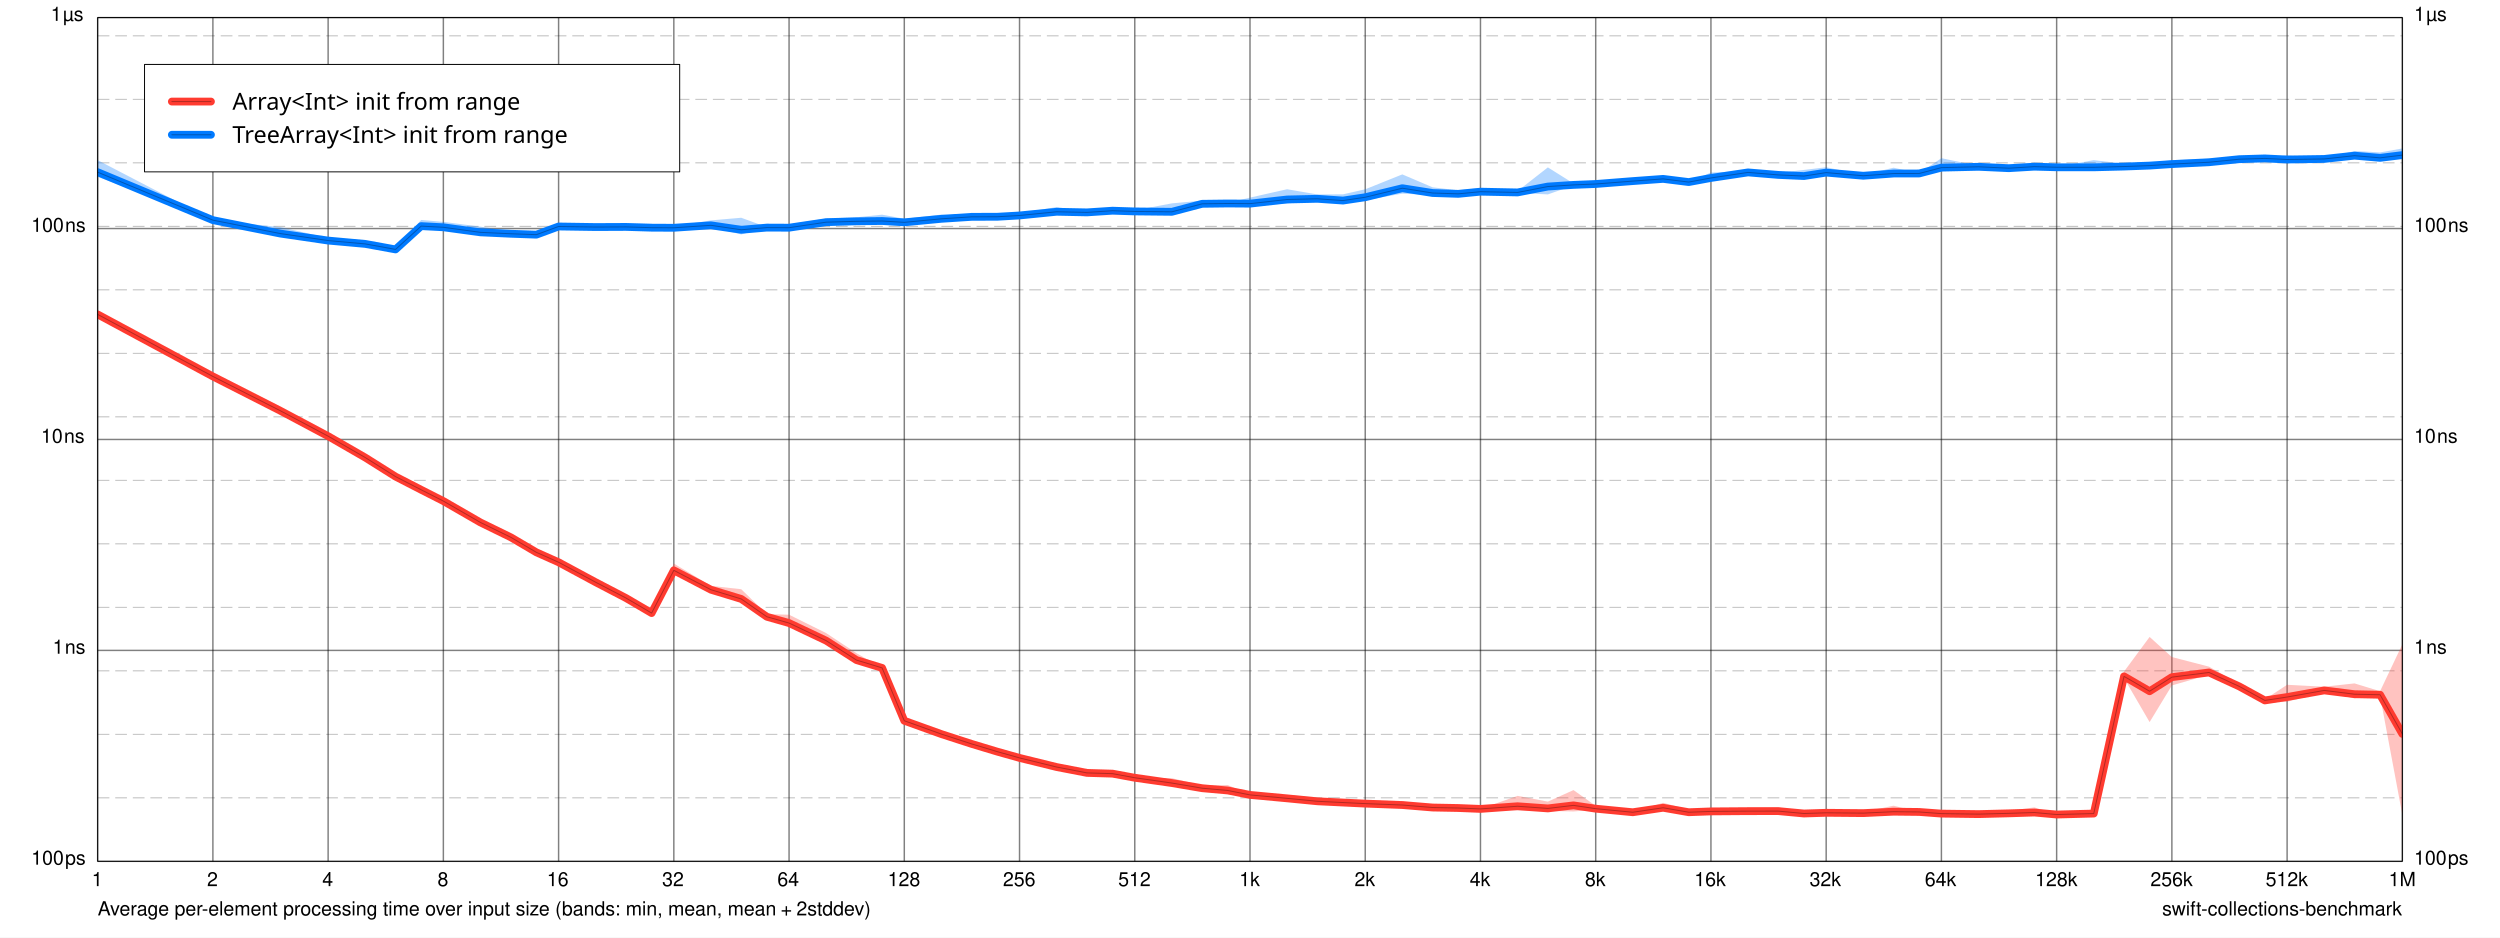
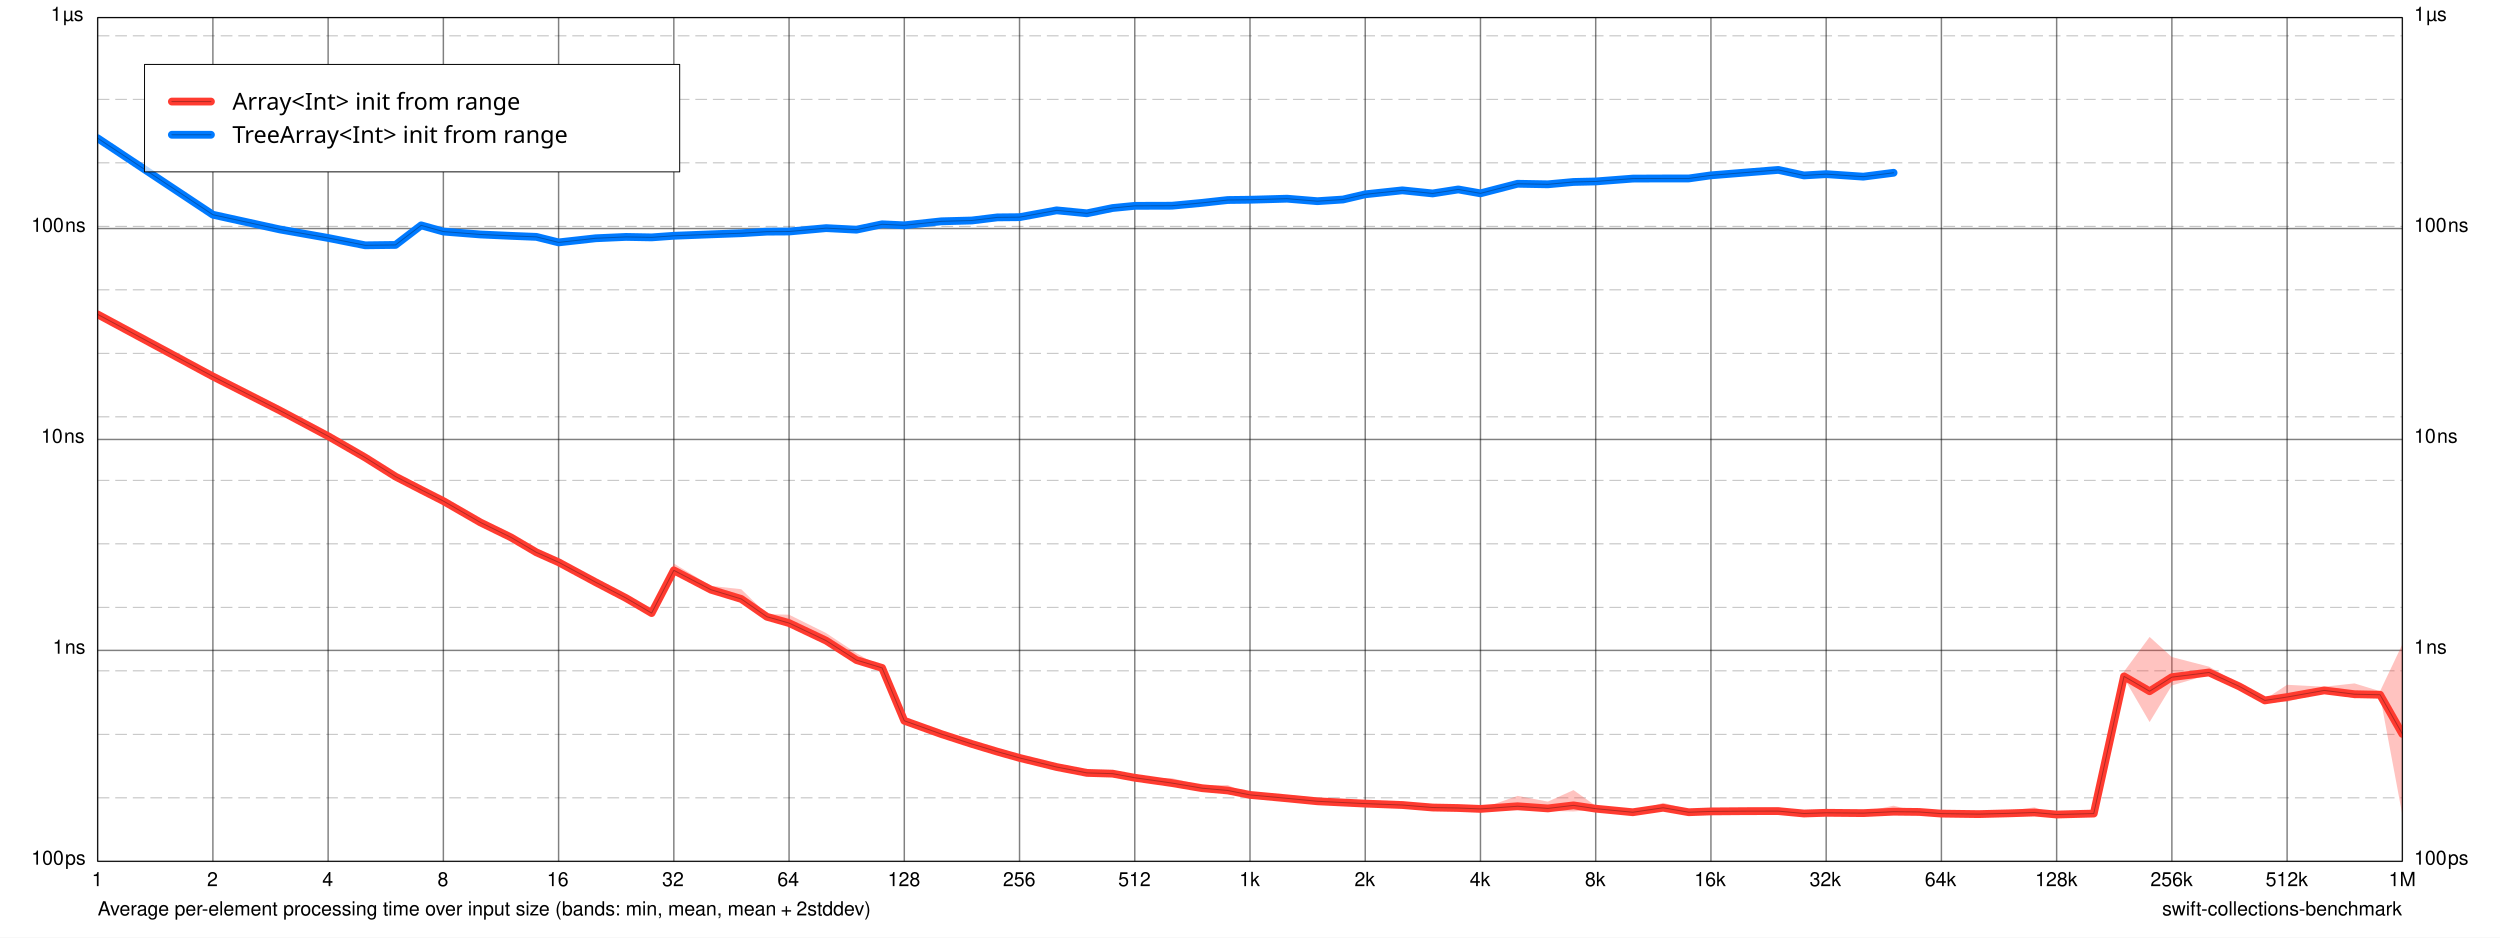
<svg xmlns="http://www.w3.org/2000/svg" xmlns:xlink="http://www.w3.org/1999/xlink" width="1280.0px" height="480.0px" viewBox="0.0 0.0 1280.0 480.0" version="1.1">
  <path d="M 0 0 L 0 480 L 1280 480 L 1280 0 z" fill="#FFFFFF" fill-opacity="1.0" stroke="none" />
  <text x="50" y="468.7" font-family="Helvetica" font-size="10" font-weight="normal" font-style="normal" fill="#000000" fill-opacity="1">Average per-element processing time over input size (bands: min, mean, mean + 2stddev)</text>
  <a xlink:href="https://github.com/apple/swift-collections-benchmark">
    <text x="1107" y="468.7" font-family="Helvetica" font-size="10" font-weight="normal" font-style="normal" fill="#000000" fill-opacity="1">swift-collections-benchmark</text>
  </a>
  <path d="M 50 9 L 50 441" fill="none" stroke-width="0.75" stroke="#000000" stroke-opacity="0.498" stroke-linecap="butt" stroke-linejoin="round" />
  <text x="47" y="453.7" font-family="Helvetica" font-size="10" font-weight="normal" font-style="normal" fill="#000000" fill-opacity="1">1</text>
  <path d="M 109 9 L 109 441" fill="none" stroke-width="0.75" stroke="#000000" stroke-opacity="0.498" stroke-linecap="butt" stroke-linejoin="round" />
  <text x="106" y="453.7" font-family="Helvetica" font-size="10" font-weight="normal" font-style="normal" fill="#000000" fill-opacity="1">2</text>
  <path d="M 168 9 L 168 441" fill="none" stroke-width="0.75" stroke="#000000" stroke-opacity="0.498" stroke-linecap="butt" stroke-linejoin="round" />
  <text x="165" y="453.7" font-family="Helvetica" font-size="10" font-weight="normal" font-style="normal" fill="#000000" fill-opacity="1">4</text>
  <path d="M 227 9 L 227 441" fill="none" stroke-width="0.75" stroke="#000000" stroke-opacity="0.498" stroke-linecap="butt" stroke-linejoin="round" />
  <text x="224" y="453.7" font-family="Helvetica" font-size="10" font-weight="normal" font-style="normal" fill="#000000" fill-opacity="1">8</text>
  <path d="M 286 9 L 286 441" fill="none" stroke-width="0.75" stroke="#000000" stroke-opacity="0.498" stroke-linecap="butt" stroke-linejoin="round" />
  <text x="280" y="453.7" font-family="Helvetica" font-size="10" font-weight="normal" font-style="normal" fill="#000000" fill-opacity="1">16</text>
  <path d="M 345 9 L 345 441" fill="none" stroke-width="0.75" stroke="#000000" stroke-opacity="0.498" stroke-linecap="butt" stroke-linejoin="round" />
  <text x="339" y="453.7" font-family="Helvetica" font-size="10" font-weight="normal" font-style="normal" fill="#000000" fill-opacity="1">32</text>
  <path d="M 404 9 L 404 441" fill="none" stroke-width="0.75" stroke="#000000" stroke-opacity="0.498" stroke-linecap="butt" stroke-linejoin="round" />
  <text x="398" y="453.7" font-family="Helvetica" font-size="10" font-weight="normal" font-style="normal" fill="#000000" fill-opacity="1">64</text>
  <path d="M 463 9 L 463 441" fill="none" stroke-width="0.75" stroke="#000000" stroke-opacity="0.498" stroke-linecap="butt" stroke-linejoin="round" />
  <text x="454.5" y="453.7" font-family="Helvetica" font-size="10" font-weight="normal" font-style="normal" fill="#000000" fill-opacity="1">128</text>
  <path d="M 522 9 L 522 441" fill="none" stroke-width="0.75" stroke="#000000" stroke-opacity="0.498" stroke-linecap="butt" stroke-linejoin="round" />
  <text x="513.5" y="453.7" font-family="Helvetica" font-size="10" font-weight="normal" font-style="normal" fill="#000000" fill-opacity="1">256</text>
  <path d="M 581 9 L 581 441" fill="none" stroke-width="0.75" stroke="#000000" stroke-opacity="0.498" stroke-linecap="butt" stroke-linejoin="round" />
  <text x="572.5" y="453.7" font-family="Helvetica" font-size="10" font-weight="normal" font-style="normal" fill="#000000" fill-opacity="1">512</text>
  <path d="M 640 9 L 640 441" fill="none" stroke-width="0.75" stroke="#000000" stroke-opacity="0.498" stroke-linecap="butt" stroke-linejoin="round" />
  <text x="634.5" y="453.7" font-family="Helvetica" font-size="10" font-weight="normal" font-style="normal" fill="#000000" fill-opacity="1">1k</text>
  <path d="M 699 9 L 699 441" fill="none" stroke-width="0.75" stroke="#000000" stroke-opacity="0.498" stroke-linecap="butt" stroke-linejoin="round" />
  <text x="693.5" y="453.7" font-family="Helvetica" font-size="10" font-weight="normal" font-style="normal" fill="#000000" fill-opacity="1">2k</text>
  <path d="M 758 9 L 758 441" fill="none" stroke-width="0.75" stroke="#000000" stroke-opacity="0.498" stroke-linecap="butt" stroke-linejoin="round" />
  <text x="752.5" y="453.7" font-family="Helvetica" font-size="10" font-weight="normal" font-style="normal" fill="#000000" fill-opacity="1">4k</text>
  <path d="M 817 9 L 817 441" fill="none" stroke-width="0.75" stroke="#000000" stroke-opacity="0.498" stroke-linecap="butt" stroke-linejoin="round" />
  <text x="811.5" y="453.7" font-family="Helvetica" font-size="10" font-weight="normal" font-style="normal" fill="#000000" fill-opacity="1">8k</text>
  <path d="M 876 9 L 876 441" fill="none" stroke-width="0.75" stroke="#000000" stroke-opacity="0.498" stroke-linecap="butt" stroke-linejoin="round" />
  <text x="867.5" y="453.7" font-family="Helvetica" font-size="10" font-weight="normal" font-style="normal" fill="#000000" fill-opacity="1">16k</text>
  <path d="M 935 9 L 935 441" fill="none" stroke-width="0.75" stroke="#000000" stroke-opacity="0.498" stroke-linecap="butt" stroke-linejoin="round" />
  <text x="926.5" y="453.7" font-family="Helvetica" font-size="10" font-weight="normal" font-style="normal" fill="#000000" fill-opacity="1">32k</text>
  <path d="M 994 9 L 994 441" fill="none" stroke-width="0.75" stroke="#000000" stroke-opacity="0.498" stroke-linecap="butt" stroke-linejoin="round" />
  <text x="985.5" y="453.7" font-family="Helvetica" font-size="10" font-weight="normal" font-style="normal" fill="#000000" fill-opacity="1">64k</text>
  <path d="M 1053 9 L 1053 441" fill="none" stroke-width="0.75" stroke="#000000" stroke-opacity="0.498" stroke-linecap="butt" stroke-linejoin="round" />
  <text x="1042" y="453.7" font-family="Helvetica" font-size="10" font-weight="normal" font-style="normal" fill="#000000" fill-opacity="1">128k</text>
  <path d="M 1112 9 L 1112 441" fill="none" stroke-width="0.75" stroke="#000000" stroke-opacity="0.498" stroke-linecap="butt" stroke-linejoin="round" />
  <text x="1101" y="453.7" font-family="Helvetica" font-size="10" font-weight="normal" font-style="normal" fill="#000000" fill-opacity="1">256k</text>
  <path d="M 1171 9 L 1171 441" fill="none" stroke-width="0.75" stroke="#000000" stroke-opacity="0.498" stroke-linecap="butt" stroke-linejoin="round" />
  <text x="1160" y="453.7" font-family="Helvetica" font-size="10" font-weight="normal" font-style="normal" fill="#000000" fill-opacity="1">512k</text>
  <path d="M 1230 9 L 1230 441" fill="none" stroke-width="0.75" stroke="#000000" stroke-opacity="0.498" stroke-linecap="butt" stroke-linejoin="round" />
  <text x="1223" y="453.7" font-family="Helvetica" font-size="10" font-weight="normal" font-style="normal" fill="#000000" fill-opacity="1">1M</text>
  <path d="M 50 441 L 1230 441" fill="none" stroke-width="0.75" stroke="#000000" stroke-opacity="0.498" stroke-linecap="butt" stroke-linejoin="round" />
  <text x="16" y="442.7" font-family="Helvetica" font-size="10" font-weight="normal" font-style="normal" fill="#000000" fill-opacity="1">100 ps</text>
  <text x="1236" y="442.7" font-family="Helvetica" font-size="10" font-weight="normal" font-style="normal" fill="#000000" fill-opacity="1">100 ps</text>
  <path d="M 50 333 L 1230 333" fill="none" stroke-width="0.75" stroke="#000000" stroke-opacity="0.498" stroke-linecap="butt" stroke-linejoin="round" />
  <text x="27" y="334.7" font-family="Helvetica" font-size="10" font-weight="normal" font-style="normal" fill="#000000" fill-opacity="1">1 ns</text>
  <text x="1236" y="334.7" font-family="Helvetica" font-size="10" font-weight="normal" font-style="normal" fill="#000000" fill-opacity="1">1 ns</text>
  <path d="M 50 225 L 1230 225" fill="none" stroke-width="0.75" stroke="#000000" stroke-opacity="0.498" stroke-linecap="butt" stroke-linejoin="round" />
  <text x="21" y="226.7" font-family="Helvetica" font-size="10" font-weight="normal" font-style="normal" fill="#000000" fill-opacity="1">10 ns</text>
  <text x="1236" y="226.7" font-family="Helvetica" font-size="10" font-weight="normal" font-style="normal" fill="#000000" fill-opacity="1">10 ns</text>
  <path d="M 50 117 L 1230 117" fill="none" stroke-width="0.75" stroke="#000000" stroke-opacity="0.498" stroke-linecap="butt" stroke-linejoin="round" />
  <text x="16" y="118.7" font-family="Helvetica" font-size="10" font-weight="normal" font-style="normal" fill="#000000" fill-opacity="1">100 ns</text>
  <text x="1236" y="118.7" font-family="Helvetica" font-size="10" font-weight="normal" font-style="normal" fill="#000000" fill-opacity="1">100 ns</text>
  <path d="M 50 9 L 1230 9" fill="none" stroke-width="0.75" stroke="#000000" stroke-opacity="0.498" stroke-linecap="butt" stroke-linejoin="round" />
  <text x="26" y="10.7" font-family="Helvetica" font-size="10" font-weight="normal" font-style="normal" fill="#000000" fill-opacity="1">1 µs</text>
  <text x="1236" y="10.7" font-family="Helvetica" font-size="10" font-weight="normal" font-style="normal" fill="#000000" fill-opacity="1">1 µs</text>
  <path d="M 50 408.49 L 1230 408.49" fill="none" stroke-width="0.5" stroke="#000000" stroke-opacity="0.259" stroke-linecap="butt" stroke-linejoin="round" stroke-dasharray="6 3" stroke-dashoffset="0" />
  <path d="M 50 375.98 L 1230 375.98" fill="none" stroke-width="0.5" stroke="#000000" stroke-opacity="0.259" stroke-linecap="butt" stroke-linejoin="round" stroke-dasharray="6 3" stroke-dashoffset="0" />
  <path d="M 50 343.47 L 1230 343.47" fill="none" stroke-width="0.5" stroke="#000000" stroke-opacity="0.259" stroke-linecap="butt" stroke-linejoin="round" stroke-dasharray="6 3" stroke-dashoffset="0" />
  <path d="M 50 310.96 L 1230 310.96" fill="none" stroke-width="0.5" stroke="#000000" stroke-opacity="0.259" stroke-linecap="butt" stroke-linejoin="round" stroke-dasharray="6 3" stroke-dashoffset="0" />
  <path d="M 50 278.44 L 1230 278.44" fill="none" stroke-width="0.5" stroke="#000000" stroke-opacity="0.259" stroke-linecap="butt" stroke-linejoin="round" stroke-dasharray="6 3" stroke-dashoffset="0" />
  <path d="M 50 245.93 L 1230 245.93" fill="none" stroke-width="0.5" stroke="#000000" stroke-opacity="0.259" stroke-linecap="butt" stroke-linejoin="round" stroke-dasharray="6 3" stroke-dashoffset="0" />
  <path d="M 50 213.42 L 1230 213.42" fill="none" stroke-width="0.5" stroke="#000000" stroke-opacity="0.259" stroke-linecap="butt" stroke-linejoin="round" stroke-dasharray="6 3" stroke-dashoffset="0" />
  <path d="M 50 180.91 L 1230 180.91" fill="none" stroke-width="0.5" stroke="#000000" stroke-opacity="0.259" stroke-linecap="butt" stroke-linejoin="round" stroke-dasharray="6 3" stroke-dashoffset="0" />
  <path d="M 50 148.4 L 1230 148.4" fill="none" stroke-width="0.5" stroke="#000000" stroke-opacity="0.259" stroke-linecap="butt" stroke-linejoin="round" stroke-dasharray="6 3" stroke-dashoffset="0" />
  <path d="M 50 115.89 L 1230 115.89" fill="none" stroke-width="0.5" stroke="#000000" stroke-opacity="0.259" stroke-linecap="butt" stroke-linejoin="round" stroke-dasharray="6 3" stroke-dashoffset="0" />
  <path d="M 50 83.376 L 1230 83.376" fill="none" stroke-width="0.5" stroke="#000000" stroke-opacity="0.259" stroke-linecap="butt" stroke-linejoin="round" stroke-dasharray="6 3" stroke-dashoffset="0" />
  <path d="M 50 50.865 L 1230 50.865" fill="none" stroke-width="0.5" stroke="#000000" stroke-opacity="0.259" stroke-linecap="butt" stroke-linejoin="round" stroke-dasharray="6 3" stroke-dashoffset="0" />
  <path d="M 50 18.354 L 1230 18.354" fill="none" stroke-width="0.5" stroke="#000000" stroke-opacity="0.259" stroke-linecap="butt" stroke-linejoin="round" stroke-dasharray="6 3" stroke-dashoffset="0" />
  <path d="M 74 33 L 74 88 L 348 88 L 348 33 z" fill="#FFFFFF" fill-opacity="1.0" stroke="none" />
  <clipPath id="clip-0">
    <path d="M 50 9 L 50 441 L 1230 441 L 1230 9 z" />
  </clipPath>
  <g clip-path="url(#clip-0)">
-     <path d="M 50 81.996L 109 112.7L 143.51 116.29L 168 121.84L 186.99 123.52L 202.51 127.32L 215.63 112.61L 227 113.6L 245.99 116.05L 261.51 118.24L 274.63 119.43L 286 115.2L 304.99 114.73L 320.51 114.55L 333.63 114.63L 345 115.87L 363.99 112.84L 379.51 111.49L 392.63 116.29L 404 114.9L 422.99 111.89L 438.51 111.25L 451.63 109.91L 463 112.01L 481.99 109.88L 497.51 110.72L 510.63 109.75L 522 109.14L 540.99 106.02L 556.51 108.66L 569.63 106.97L 581 107.71L 599.99 104.12L 615.51 102.7L 628.63 103.87L 640 101.17L 658.99 96.883L 674.51 99.552L 687.63 99.498L 699 96.912L 717.99 89.288L 733.51 95.913L 746.63 97.448L 758 96.293L 776.99 97.845L 792.51 85.702L 805.63 93.912L 817 92.477L 835.99 91.39L 851.51 90.171L 864.63 93.116L 876 88.351L 894.99 87.547L 910.51 88.453L 923.63 86.999L 935 85.635L 953.99 89.579L 969.51 85.863L 982.63 88.688L 994 80.991L 1013 84.918L 1028.5 85.048L 1041.6 85.182L 1053 85.367L 1072 81.997L 1087.5 83.834L 1100.6 83.5L 1112 82.015L 1131 81.31L 1146.5 80.648L 1159.6 81.04L 1171 79.554L 1190 81.001L 1205.5 77.318L 1218.6 78.036L 1230 76.004L 1230 80.678L 1218.6 81.846L 1205.5 80.574L 1190 81.522L 1171 82.438L 1159.6 81.136L 1146.5 81.811L 1131 83.704L 1112 84.737L 1100.6 85.245L 1087.5 85.791L 1072 87.029L 1053 85.741L 1041.6 85.381L 1028.5 86.494L 1013 85.566L 994 87.663L 982.63 88.86L 969.51 89.946L 953.99 90.129L 935 89.379L 923.63 91.304L 910.51 89.95L 894.99 88.529L 876 92.136L 864.63 93.259L 851.51 92.098L 835.99 93.199L 817 94.836L 805.63 94.939L 792.51 99.54L 776.99 98.773L 758 98.809L 746.63 99.902L 733.51 99.892L 717.99 99.149L 699 102.52L 687.63 103.87L 674.51 102.59L 658.99 104.15L 640 105.4L 628.63 104.3L 615.51 104.95L 599.99 110.08L 581 108.44L 569.63 108.21L 556.51 108.77L 540.99 109.3L 522 110.74L 510.63 111.42L 497.51 111.13L 481.99 112.82L 463 114.5L 451.63 114.35L 438.51 114.06L 422.99 114.43L 404 117.18L 392.63 116.62L 379.51 120.03L 363.99 116.29L 345 116.88L 333.63 117.27L 320.51 116.76L 304.99 116.8L 286 116.22L 274.63 120.4L 261.51 120.2L 245.99 120.03L 227 117.39L 215.63 116.94L 202.51 127.83L 186.99 125.36L 168 123.66L 143.51 120.8L 109 112.71L 50 90.53" fill="#007AFF" fill-opacity="0.302" stroke="none" />
+     <path d="M 50 70.775L 109 109.94L 143.51 117.52L 168 121.83L 186.99 125.6L 202.51 125.4L 215.63 115.38L 227 118.56L 245.99 120.05L 261.51 120.75L 274.63 121.28L 286 124.11L 304.99 121.99L 320.51 121.3L 333.63 121.54L 345 120.72L 363.99 119.98L 379.51 119.41L 392.63 118.6L 404 118.53L 422.99 116.8L 438.51 117.59L 451.63 114.84L 463 115.36L 481.99 113.31L 497.51 112.9L 510.63 111.3L 522 111.19L 540.99 107.7L 556.51 109.21L 569.63 106.51L 581 105.39L 599.99 105.33L 615.51 103.86L 628.63 102.41L 640 102.27L 658.99 101.73L 674.51 103.01L 687.63 102.15L 699 99.486L 717.99 97.456L 733.51 99.041L 746.63 96.994L 758 98.994L 776.99 94.083L 792.51 94.368L 805.63 93.168L 817 92.902L 835.99 91.442L 851.51 91.375L 864.63 91.374L 876 89.776L 894.99 88.242L 910.51 86.996L 923.63 89.826L 935 89.156L 953.99 90.453L 969.51 88.46L 969.51 88.46L 953.99 90.453L 935 89.156L 923.63 89.826L 910.51 86.996L 894.99 88.242L 876 89.776L 864.63 91.374L 851.51 91.375L 835.99 91.442L 817 92.902L 805.63 93.168L 792.51 94.368L 776.99 94.083L 758 98.994L 746.63 96.994L 733.51 99.041L 717.99 97.456L 699 99.486L 687.63 102.15L 674.51 103.01L 658.99 101.73L 640 102.27L 628.63 102.41L 615.51 103.86L 599.99 105.33L 581 105.39L 569.63 106.51L 556.51 109.21L 540.99 107.7L 522 111.19L 510.63 111.3L 497.51 112.9L 481.99 113.31L 463 115.36L 451.63 114.84L 438.51 117.59L 422.99 116.8L 404 118.53L 392.63 118.6L 379.51 119.41L 363.99 119.98L 345 120.72L 333.63 121.54L 320.51 121.3L 304.99 121.99L 286 124.11L 274.63 121.28L 261.51 120.75L 245.99 120.05L 227 118.56L 215.63 115.38L 202.51 125.4L 186.99 125.6L 168 121.83L 143.51 117.52L 109 109.94L 50 70.775" fill="#007AFF" fill-opacity="0.302" stroke="none" />
    <path d="M 50 160.97L 109 192.04L 143.51 209.63L 168 222.65L 186.99 233.59L 202.51 244.02L 215.63 250.77L 227 256.55L 245.99 267.5L 261.51 275.09L 274.63 282.8L 286 287.22L 304.99 298.11L 320.51 306.2L 333.63 312.59L 345 288.54L 363.99 299.97L 379.51 301.68L 392.63 314.43L 404 314.73L 422.99 324.14L 438.51 334.44L 451.63 341.97L 463 368.57L 481.99 375.86L 497.51 380.89L 510.63 384.85L 522 388.05L 540.99 392.72L 556.51 395.17L 569.63 396.1L 581 398.21L 599.99 398.42L 615.51 402.12L 628.63 401.96L 640 406.86L 658.99 408.1L 674.51 410.26L 687.63 410.1L 699 410.45L 717.99 410.23L 733.51 413.1L 746.63 413.21L 758 414.16L 776.99 407.49L 792.51 410.43L 805.63 404.52L 817 412.6L 835.99 415.85L 851.51 411.03L 864.63 414.46L 876 415.11L 894.99 413.72L 910.51 413.45L 923.63 415.39L 935 414.28L 953.99 415.7L 969.51 412.52L 982.63 415.68L 994 415.98L 1013 416.8L 1028.5 415.12L 1041.6 413.38L 1053 416.96L 1072 415.48L 1087.5 343.84L 1100.6 326.11L 1112 336.41L 1131 341.32L 1146.5 350.18L 1159.6 358.09L 1171 350.61L 1190 351.6L 1205.5 349.9L 1218.6 353.9L 1230 329.9L 1230 417.17L 1218.6 356.36L 1205.5 357.54L 1190 354.17L 1171 359.31L 1159.6 358.81L 1146.5 351.91L 1131 345.4L 1112 350.96L 1100.6 369.71L 1087.5 347.2L 1072 416.92L 1053 417.07L 1041.6 416.98L 1028.5 416.91L 1013 416.84L 994 416.77L 982.63 415.73L 969.51 416.71L 953.99 416.54L 935 416.83L 923.63 416.91L 910.51 415.96L 894.99 415.86L 876 415.56L 864.63 416.37L 851.51 414.5L 835.99 415.88L 817 414.56L 805.63 415.47L 792.51 415.2L 776.99 414.83L 758 414.16L 746.63 413.88L 733.51 413.58L 717.99 412.88L 699 411.8L 687.63 411.19L 674.51 410.26L 658.99 408.98L 640 407.03L 628.63 405.74L 615.51 404.08L 599.99 401.84L 581 398.21L 569.63 396.11L 556.51 395.92L 540.99 392.72L 522 388.05L 510.63 384.85L 497.51 380.89L 481.99 375.86L 463 369.2L 451.63 341.97L 438.51 339.26L 422.99 329.47L 404 320.62L 392.63 316.27L 379.51 308.56L 363.99 302.64L 345 293.31L 333.63 314.36L 320.51 306.2L 304.99 298.11L 286 288.12L 274.63 282.8L 261.51 275.09L 245.99 267.5L 227 256.55L 215.63 250.77L 202.51 244.02L 186.99 234.5L 168 223.56L 143.51 210.54L 109 192.98L 50 160.97" fill="#FF3B30" fill-opacity="0.302" stroke="none" />
-     <path d="M 50 88.147L 109 112.71L 143.51 119.58L 168 123.17L 186.99 124.88L 202.51 127.7L 215.63 115.77L 227 116.37L 245.99 118.96L 261.51 119.68L 274.63 120.15L 286 115.96L 304.99 116.25L 320.51 116.18L 333.63 116.57L 345 116.62L 363.99 115.36L 379.51 117.64L 392.63 116.53L 404 116.58L 422.99 113.75L 438.51 113.31L 451.63 113.15L 463 113.84L 481.99 112.03L 497.51 111.02L 510.63 110.98L 522 110.32L 540.99 108.42L 556.51 108.74L 569.63 107.88L 581 108.25L 599.99 108.45L 615.51 104.35L 628.63 104.18L 640 104.26L 658.99 102.14L 674.51 101.78L 687.63 102.69L 699 100.99L 717.99 96.366L 733.51 98.819L 746.63 99.248L 758 98.138L 776.99 98.529L 792.51 95.513L 805.63 94.668L 817 94.209L 835.99 92.72L 851.51 91.587L 864.63 93.222L 876 91.118L 894.99 88.271L 910.51 89.554L 923.63 90.141L 935 88.372L 953.99 89.985L 969.51 88.845L 982.63 88.815L 994 85.827L 1013 85.395L 1028.5 86.112L 1041.6 85.329L 1053 85.643L 1072 85.662L 1087.5 85.271L 1100.6 84.783L 1112 84.01L 1131 83.067L 1146.5 81.504L 1159.6 81.111L 1171 81.667L 1190 81.385L 1205.5 79.701L 1218.6 80.821L 1230 79.412" fill="none" stroke-width="4" stroke="#007AFF" stroke-opacity="1" stroke-linecap="round" stroke-linejoin="round" />
+     <path d="M 50 70.775L 109 109.94L 143.51 117.52L 168 121.83L 186.99 125.6L 202.51 125.4L 215.63 115.38L 227 118.56L 245.99 120.05L 261.51 120.75L 274.63 121.28L 286 124.11L 304.99 121.99L 320.51 121.3L 333.63 121.54L 345 120.72L 363.99 119.98L 379.51 119.41L 392.63 118.6L 404 118.53L 422.99 116.8L 438.51 117.59L 451.63 114.84L 463 115.36L 481.99 113.31L 497.51 112.9L 510.63 111.3L 522 111.19L 540.99 107.7L 556.51 109.21L 569.63 106.51L 581 105.39L 599.99 105.33L 615.51 103.86L 628.63 102.41L 640 102.27L 658.99 101.73L 674.51 103.01L 687.63 102.15L 699 99.486L 717.99 97.456L 733.51 99.041L 746.63 96.994L 758 98.994L 776.99 94.083L 792.51 94.368L 805.63 93.168L 817 92.902L 835.99 91.442L 851.51 91.375L 864.63 91.374L 876 89.776L 894.99 88.242L 910.51 86.996L 923.63 89.826L 935 89.156L 953.99 90.453L 969.51 88.46" fill="none" stroke-width="4" stroke="#007AFF" stroke-opacity="1" stroke-linecap="round" stroke-linejoin="round" />
    <path d="M 50 160.97L 109 192.74L 143.51 210.3L 168 223.32L 186.99 234.26L 202.51 244.02L 215.63 250.77L 227 256.55L 245.99 267.5L 261.51 275.09L 274.63 282.8L 286 287.88L 304.99 298.11L 320.51 306.2L 333.63 313.89L 345 292.02L 363.99 301.93L 379.51 306.66L 392.63 315.78L 404 319.01L 422.99 328.02L 438.51 337.96L 451.63 341.97L 463 369.03L 481.99 375.86L 497.51 380.89L 510.63 384.85L 522 388.05L 540.99 392.72L 556.51 395.72L 569.63 396.11L 581 398.21L 599.99 400.92L 615.51 403.56L 628.63 404.73L 640 406.99L 658.99 408.75L 674.51 410.26L 687.63 410.9L 699 411.45L 717.99 412.17L 733.51 413.45L 746.63 413.7L 758 414.16L 776.99 412.8L 792.51 413.91L 805.63 412.35L 817 414.04L 835.99 415.87L 851.51 413.57L 864.63 415.86L 876 415.44L 894.99 415.3L 910.51 415.29L 923.63 416.51L 935 416.15L 953.99 416.32L 969.51 415.58L 982.63 415.72L 994 416.57L 1013 416.83L 1028.5 416.43L 1041.6 416.01L 1053 417.04L 1072 416.54L 1087.5 346.3L 1100.6 353.91L 1112 346.7L 1131 344.3L 1146.5 351.45L 1159.6 358.62L 1171 356.88L 1190 353.49L 1205.5 355.43L 1218.6 355.71L 1230 375.76" fill="none" stroke-width="4" stroke="#FF3B30" stroke-opacity="1" stroke-linecap="round" stroke-linejoin="round" />
-     <path d="M 50 88.147L 109 112.71L 143.51 119.58L 168 123.17L 186.99 124.88L 202.51 127.7L 215.63 115.77L 227 116.37L 245.99 118.96L 261.51 119.68L 274.63 120.15L 286 115.96L 304.99 116.25L 320.51 116.18L 333.63 116.57L 345 116.62L 363.99 115.36L 379.51 117.64L 392.63 116.53L 404 116.58L 422.99 113.75L 438.51 113.31L 451.63 113.15L 463 113.84L 481.99 112.03L 497.51 111.02L 510.63 110.98L 522 110.32L 540.99 108.42L 556.51 108.74L 569.63 107.88L 581 108.25L 599.99 108.45L 615.51 104.35L 628.63 104.18L 640 104.26L 658.99 102.14L 674.51 101.78L 687.63 102.69L 699 100.99L 717.99 96.366L 733.51 98.819L 746.63 99.248L 758 98.138L 776.99 98.529L 792.51 95.513L 805.63 94.668L 817 94.209L 835.99 92.72L 851.51 91.587L 864.63 93.222L 876 91.118L 894.99 88.271L 910.51 89.554L 923.63 90.141L 935 88.372L 953.99 89.985L 969.51 88.845L 982.63 88.815L 994 85.827L 1013 85.395L 1028.5 86.112L 1041.6 85.329L 1053 85.643L 1072 85.662L 1087.5 85.271L 1100.6 84.783L 1112 84.01L 1131 83.067L 1146.5 81.504L 1159.6 81.111L 1171 81.667L 1190 81.385L 1205.5 79.701L 1218.6 80.821L 1230 79.412" fill="none" stroke-width="0.5" stroke="#000000" stroke-opacity="0.302" stroke-linecap="round" stroke-linejoin="round" />
+     <path d="M 50 70.775L 109 109.94L 143.51 117.52L 168 121.83L 186.99 125.6L 202.51 125.4L 215.63 115.38L 227 118.56L 245.99 120.05L 261.51 120.75L 274.63 121.28L 286 124.11L 304.99 121.99L 320.51 121.3L 333.63 121.54L 345 120.72L 363.99 119.98L 379.51 119.41L 392.63 118.6L 404 118.53L 422.99 116.8L 438.51 117.59L 451.63 114.84L 463 115.36L 481.99 113.31L 497.51 112.9L 510.63 111.3L 522 111.19L 540.99 107.7L 556.51 109.21L 569.63 106.51L 581 105.39L 599.99 105.33L 615.51 103.86L 628.63 102.41L 640 102.27L 658.99 101.73L 674.51 103.01L 687.63 102.15L 699 99.486L 717.99 97.456L 733.51 99.041L 746.63 96.994L 758 98.994L 776.99 94.083L 792.51 94.368L 805.63 93.168L 817 92.902L 835.99 91.442L 851.51 91.375L 864.63 91.374L 876 89.776L 894.99 88.242L 910.51 86.996L 923.63 89.826L 935 89.156L 953.99 90.453L 969.51 88.46" fill="none" stroke-width="0.5" stroke="#000000" stroke-opacity="0.302" stroke-linecap="round" stroke-linejoin="round" />
    <path d="M 50 160.97L 109 192.74L 143.51 210.3L 168 223.32L 186.99 234.26L 202.51 244.02L 215.63 250.77L 227 256.55L 245.99 267.5L 261.51 275.09L 274.63 282.8L 286 287.88L 304.99 298.11L 320.51 306.2L 333.63 313.89L 345 292.02L 363.99 301.93L 379.51 306.66L 392.63 315.78L 404 319.01L 422.99 328.02L 438.51 337.96L 451.63 341.97L 463 369.03L 481.99 375.86L 497.51 380.89L 510.63 384.85L 522 388.05L 540.99 392.72L 556.51 395.72L 569.63 396.11L 581 398.21L 599.99 400.92L 615.51 403.56L 628.63 404.73L 640 406.99L 658.99 408.75L 674.51 410.26L 687.63 410.9L 699 411.45L 717.99 412.17L 733.51 413.45L 746.63 413.7L 758 414.16L 776.99 412.8L 792.51 413.91L 805.63 412.35L 817 414.04L 835.99 415.87L 851.51 413.57L 864.63 415.86L 876 415.44L 894.99 415.3L 910.51 415.29L 923.63 416.51L 935 416.15L 953.99 416.32L 969.51 415.58L 982.63 415.72L 994 416.57L 1013 416.83L 1028.5 416.43L 1041.6 416.01L 1053 417.04L 1072 416.54L 1087.5 346.3L 1100.6 353.91L 1112 346.7L 1131 344.3L 1146.5 351.45L 1159.6 358.62L 1171 356.88L 1190 353.49L 1205.5 355.43L 1218.6 355.71L 1230 375.76" fill="none" stroke-width="0.5" stroke="#000000" stroke-opacity="0.302" stroke-linecap="round" stroke-linejoin="round" />
  </g>
  <path d="M 74 33 L 74 88 L 348 88 L 348 33 z" fill="#FFFFFF" fill-opacity="0.702" stroke-width="0.5" stroke="#000000" stroke-opacity="1" stroke-linecap="round" stroke-linejoin="round" />
  <path d="M 88 52 L 108 52" fill="none" stroke-width="4" stroke="#FF3B30" stroke-opacity="1" stroke-linecap="round" stroke-linejoin="round" />
  <path d="M 88 52 L 108 52" fill="none" stroke-width="0.5" stroke="#000000" stroke-opacity="0.302" stroke-linecap="round" stroke-linejoin="round" />
  <text x="119" y="56.17" font-family="Menlo" font-size="12" font-weight="normal" font-style="normal" fill="#000000" fill-opacity="1">Array&lt;Int&gt; init from range</text>
  <path d="M 88 69 L 108 69" fill="none" stroke-width="4" stroke="#007AFF" stroke-opacity="1" stroke-linecap="round" stroke-linejoin="round" />
  <path d="M 88 69 L 108 69" fill="none" stroke-width="0.5" stroke="#000000" stroke-opacity="0.302" stroke-linecap="round" stroke-linejoin="round" />
  <text x="119" y="73.17" font-family="Menlo" font-size="12" font-weight="normal" font-style="normal" fill="#000000" fill-opacity="1">TreeArray&lt;Int&gt; init from range</text>
  <path d="M 50 9 L 50 441 L 1230 441 L 1230 9 z" fill="none" stroke-width="0.5" stroke="#000000" stroke-opacity="1" stroke-linecap="round" stroke-linejoin="round" />
</svg>
